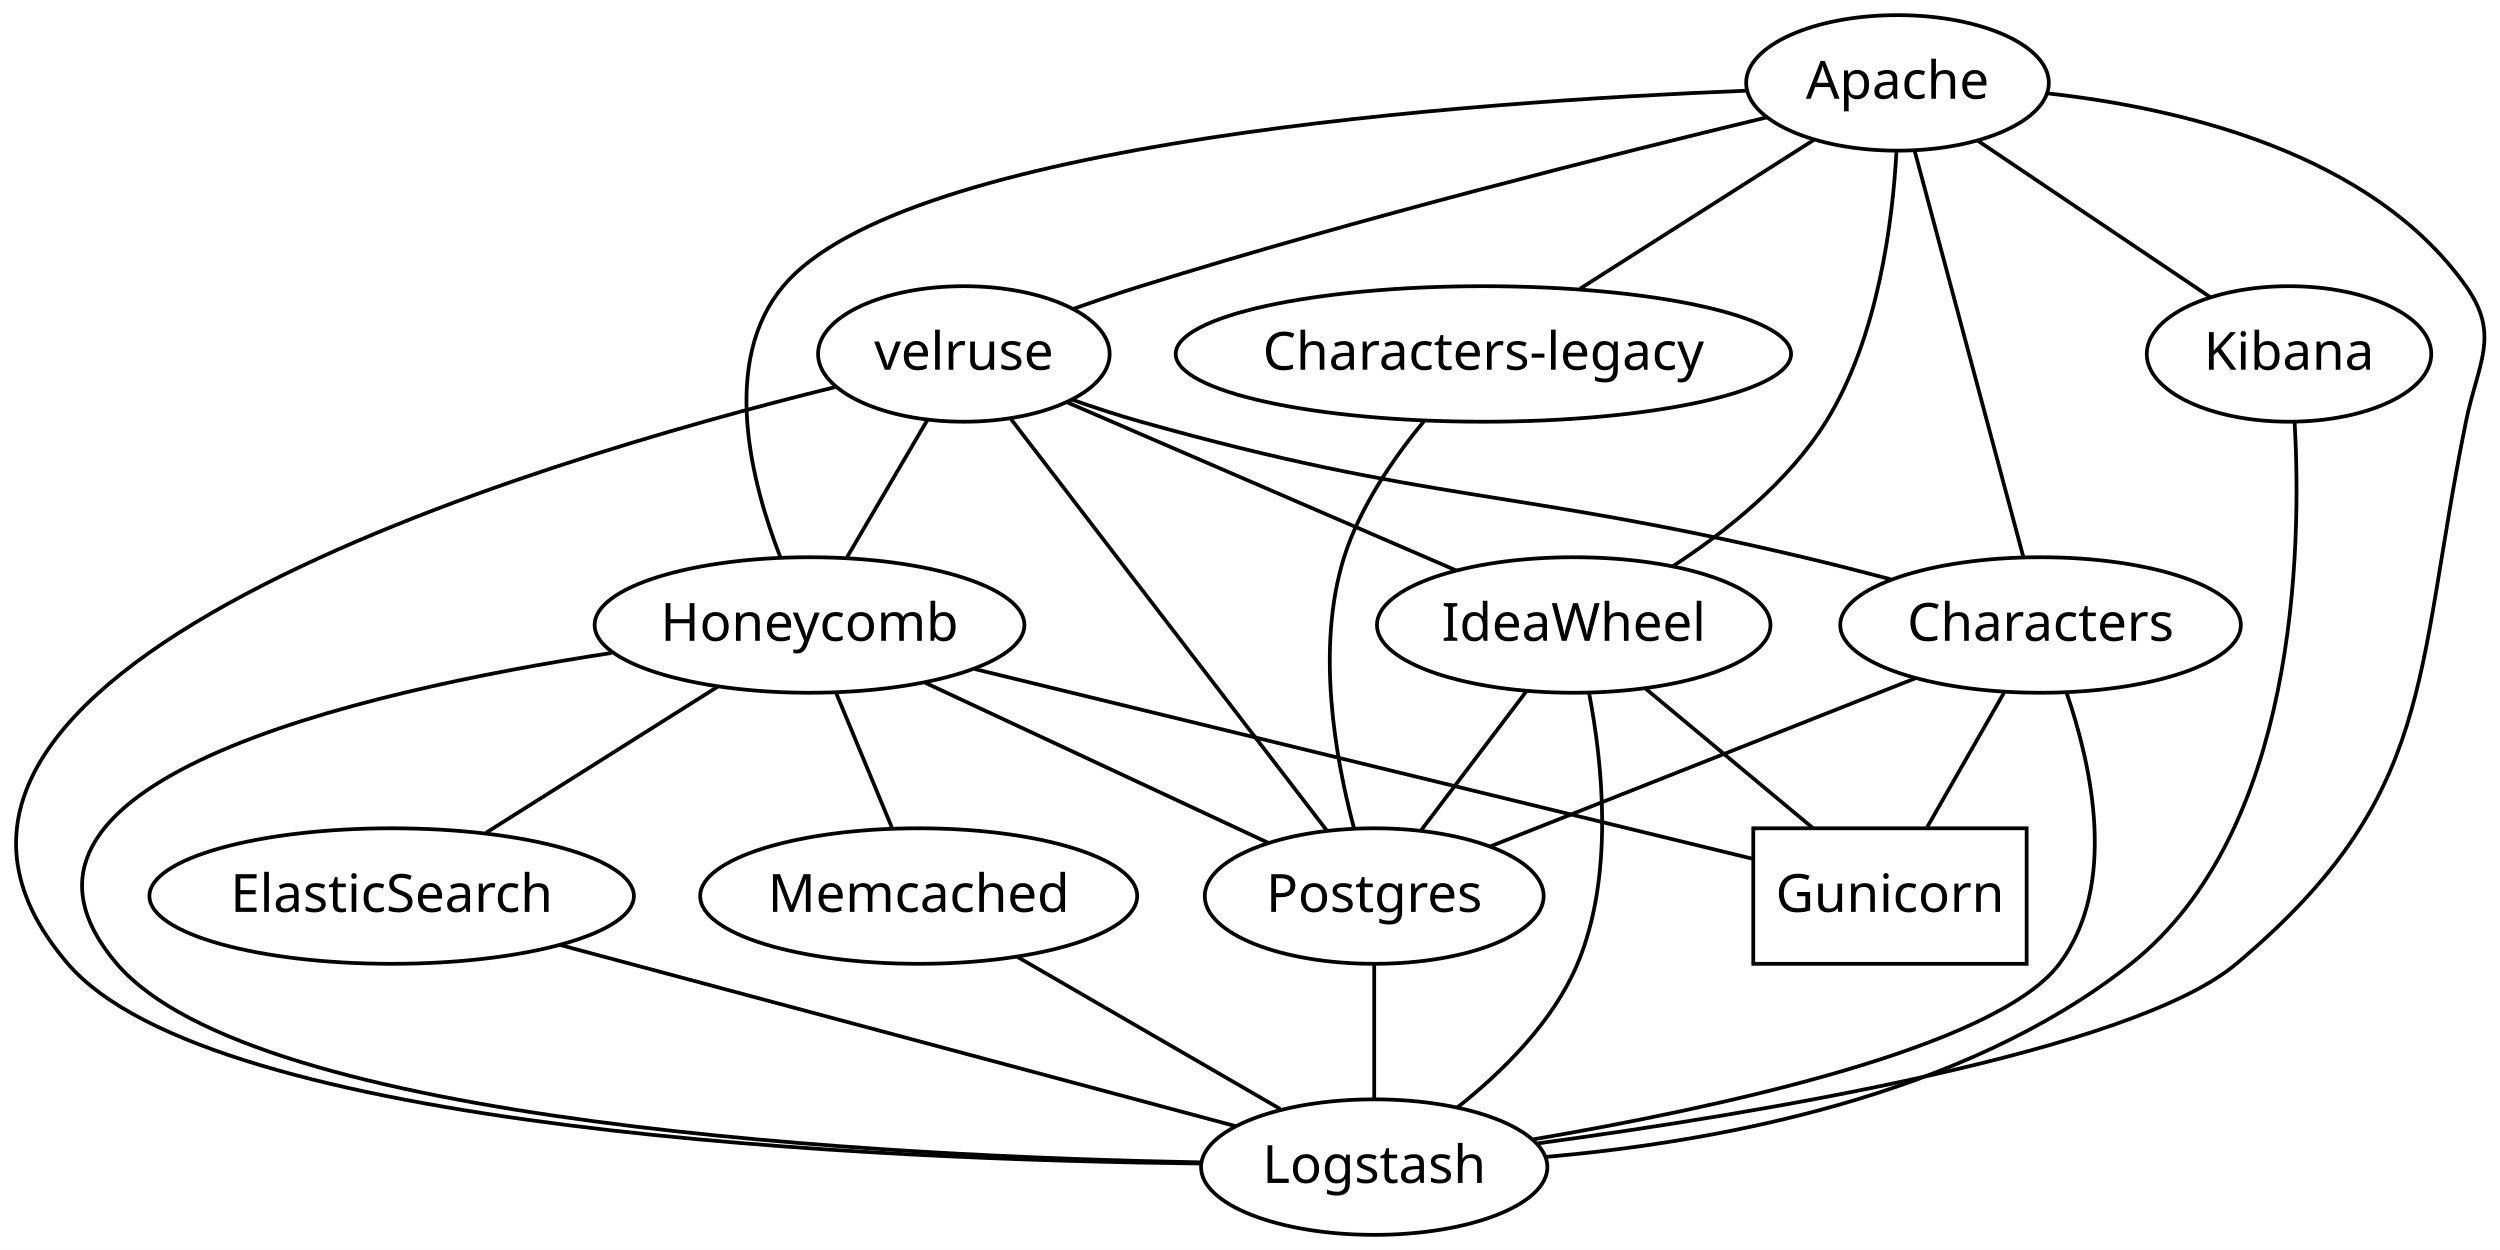
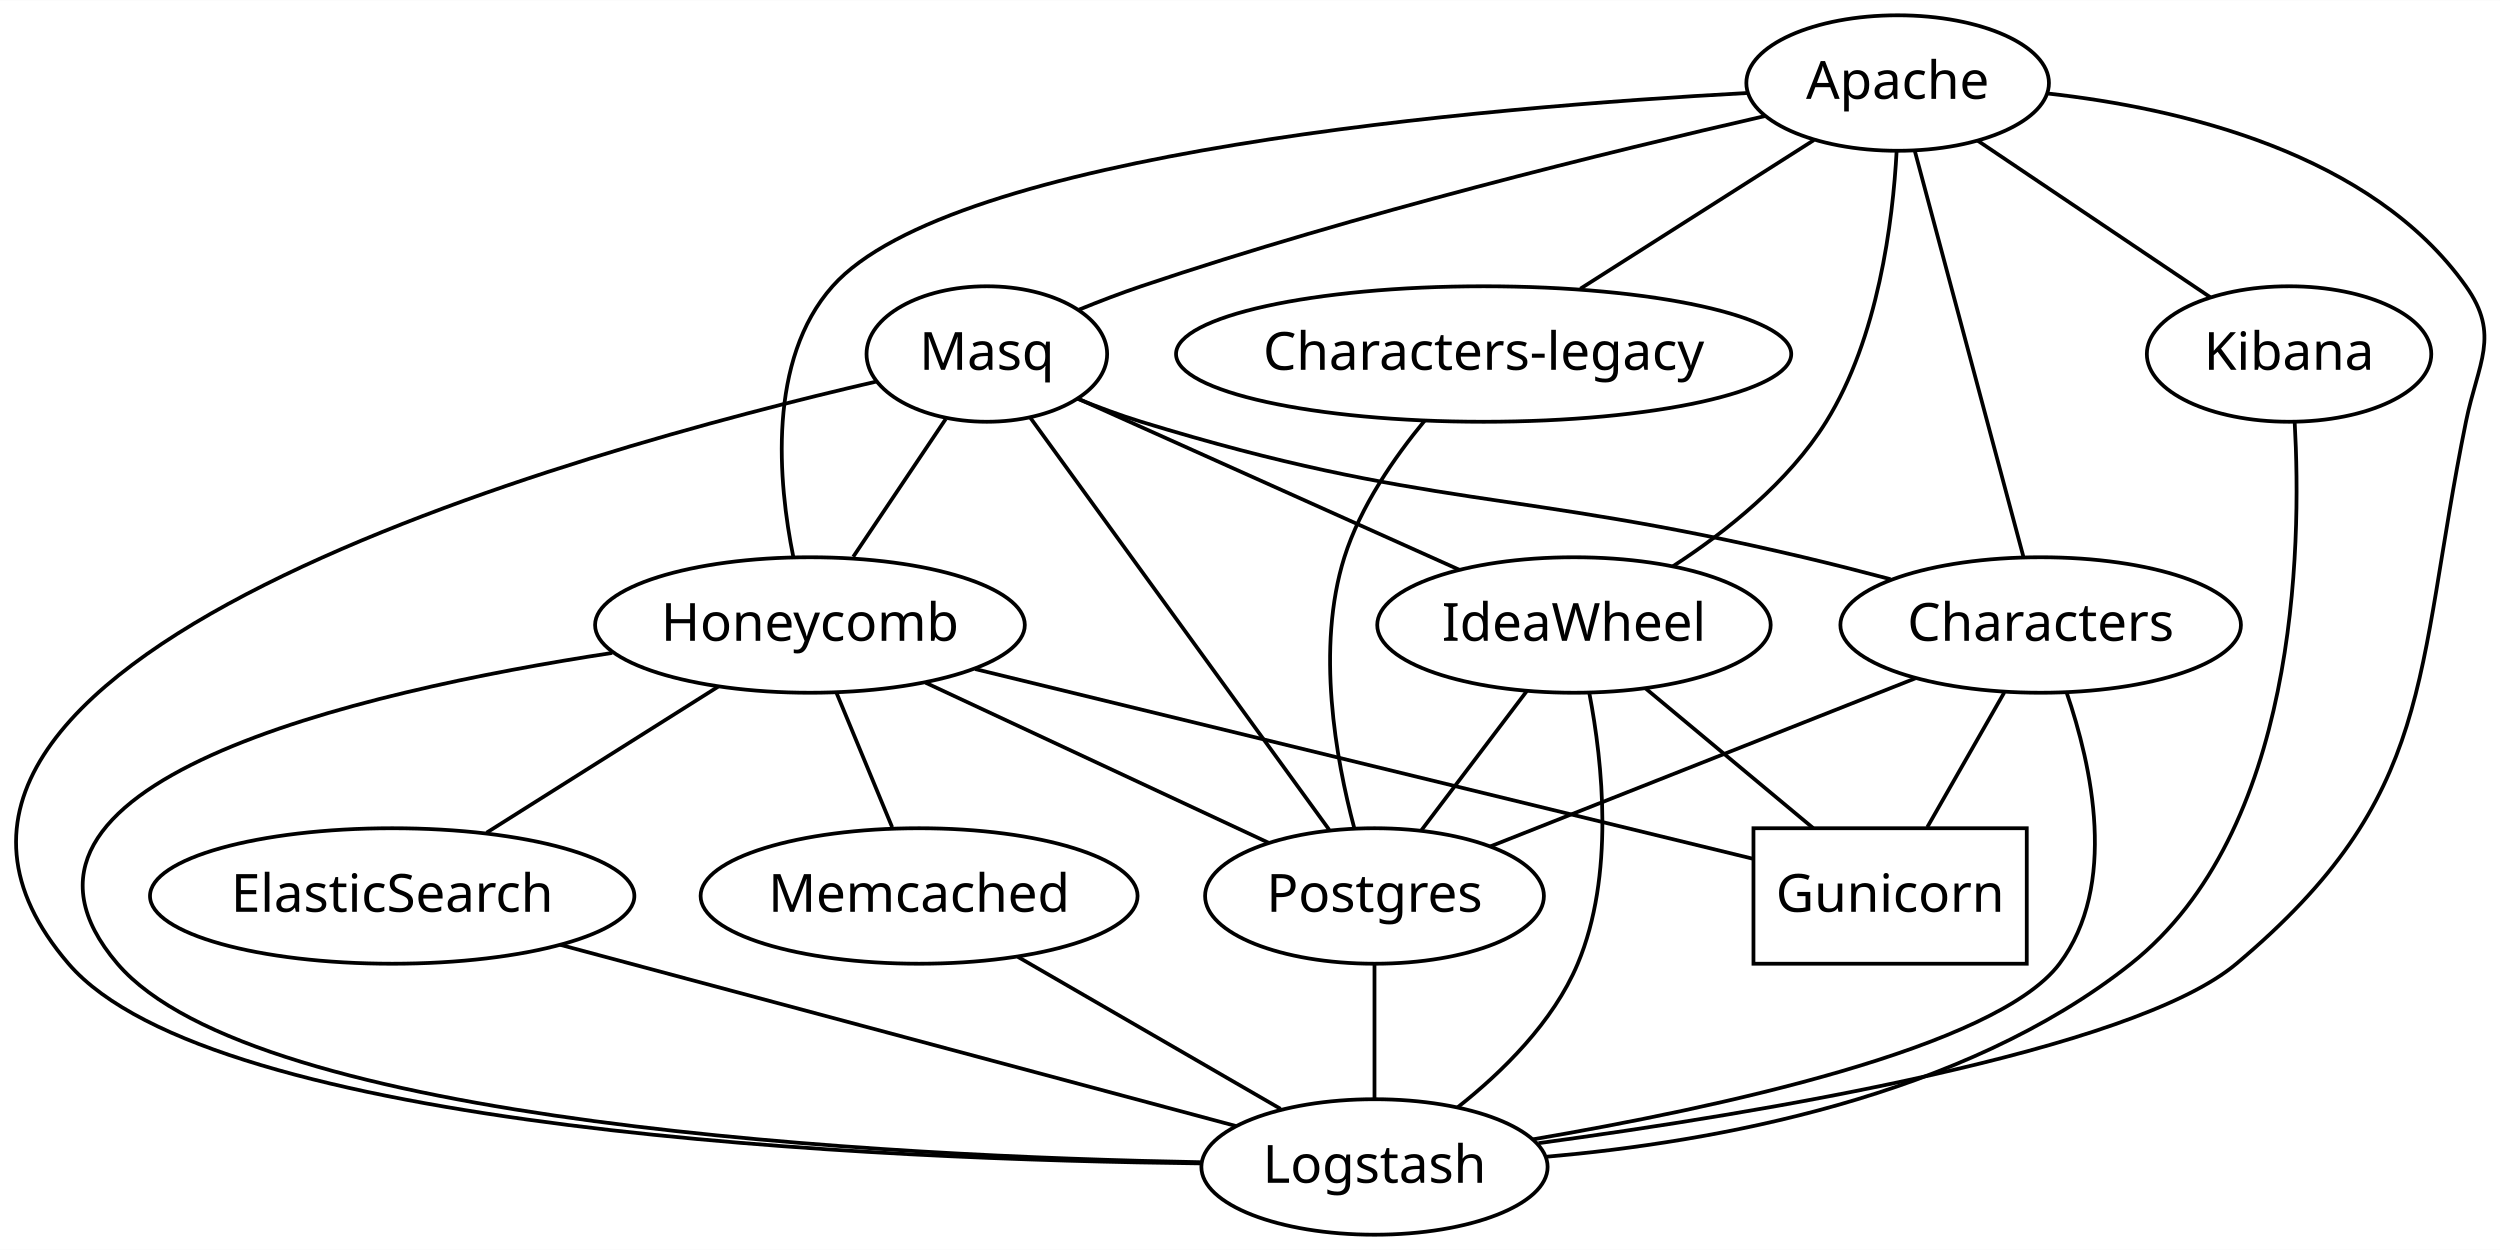
- <svg xmlns="http://www.w3.org/2000/svg" xmlns:xlink="http://www.w3.org/1999/xlink" width="664pt" height="332pt" viewBox="0.00 0.00 664.08 332.00">
+ <svg xmlns="http://www.w3.org/2000/svg" xmlns:xlink="http://www.w3.org/1999/xlink" width="664pt" height="332pt" viewBox="0.00 0.00 664.25 332.00">
  <g id="graph0" class="graph" transform="scale(1 1) rotate(0) translate(4 328)">
-     <polygon fill="white" stroke="none" points="-4,4 -4,-328 660.077,-328 660.077,4 -4,4" />
+     <polygon fill="white" stroke="none" points="-4,4 -4,-328 660.246,-328 660.246,4 -4,4" />
    <g id="node1" class="node">
      <g id="a_node1">
        <a xlink:href="https://jujucharms.com/apache2/" xlink:title="Apache">
-           <ellipse fill="none" stroke="black" cx="500.034" cy="-306" rx="40.201" ry="18" />
-           <text text-anchor="middle" x="500.034" y="-301.8" font-family="Marcellus" font-size="14.00">Apache</text>
+           <ellipse fill="none" stroke="black" cx="500.203" cy="-306" rx="40.201" ry="18" />
+           <text text-anchor="middle" x="500.203" y="-301.8" font-family="Marcellus" font-size="14.00">Apache</text>
        </a>
      </g>
    </g>
    <g id="node2" class="node">
      <g id="a_node2">
-         <a xlink:href="http://velruse.readthedocs.io/en/latest/index.html" xlink:title="velruse">
-           <ellipse fill="none" stroke="black" cx="252.034" cy="-234" rx="38.73" ry="18" />
-           <text text-anchor="middle" x="252.034" y="-229.8" font-family="Marcellus" font-size="14.00">velruse</text>
+         <a xlink:href="https://github.com/dennisreimann/masq" xlink:title="Masq">
+           <ellipse fill="none" stroke="black" cx="258.203" cy="-234" rx="31.965" ry="18" />
+           <text text-anchor="middle" x="258.203" y="-229.8" font-family="Marcellus" font-size="14.00">Masq</text>
        </a>
      </g>
    </g>
    <g id="edge1" class="edge">
-       <path fill="none" stroke="black" d="M465.266,-296.832C424.98,-287.138 356.738,-270.004 299.034,-252 293.153,-250.165 286.918,-248.04 280.979,-245.928" />
+       <path fill="none" stroke="black" d="M464.919,-297.223C424.444,-287.952 356.307,-271.269 299.203,-252 293.8,-250.177 288.095,-247.987 282.713,-245.795" />
    </g>
    <g id="node4" class="node">
      <g id="a_node4">
        <a xlink:href="https://jujucharms.com/kibana/" xlink:title="Kibana">
-           <ellipse fill="none" stroke="black" cx="604.034" cy="-234" rx="37.787" ry="18" />
-           <text text-anchor="middle" x="604.034" y="-229.8" font-family="Marcellus" font-size="14.00">Kibana</text>
+           <ellipse fill="none" stroke="black" cx="604.203" cy="-234" rx="37.787" ry="18" />
+           <text text-anchor="middle" x="604.203" y="-229.8" font-family="Marcellus" font-size="14.00">Kibana</text>
        </a>
      </g>
    </g>
    <g id="edge3" class="edge">
-       <path fill="none" stroke="black" d="M521.331,-290.666C539.396,-278.506 565.165,-261.162 583.121,-249.076" />
+       <path fill="none" stroke="black" d="M521.5,-290.666C539.565,-278.506 565.334,-261.162 583.29,-249.076" />
    </g>
    <g id="node5" class="node">
      <g id="a_node5">
        <a xlink:href="https://jujucharms.com/logstash/" xlink:title="Logstash">
-           <ellipse fill="none" stroke="black" cx="361.034" cy="-18" rx="45.998" ry="18" />
-           <text text-anchor="middle" x="361.034" y="-13.8" font-family="Marcellus" font-size="14.00">Logstash</text>
+           <ellipse fill="none" stroke="black" cx="361.203" cy="-18" rx="45.998" ry="18" />
+           <text text-anchor="middle" x="361.203" y="-13.8" font-family="Marcellus" font-size="14.00">Logstash</text>
        </a>
      </g>
    </g>
    <g id="edge5" class="edge">
-       <path fill="none" stroke="black" d="M539.682,-303.243C575.381,-299.306 625.97,-287.36 651.034,-252 660.286,-238.947 654.218,-231.68 651.034,-216 637.201,-147.885 643.249,-116.711 590.034,-72 562.305,-48.703 462.937,-32.233 404.604,-24.322" />
+       <path fill="none" stroke="black" d="M539.851,-303.243C575.55,-299.306 626.139,-287.36 651.203,-252 660.455,-238.947 654.387,-231.68 651.203,-216 637.37,-147.885 643.418,-116.711 590.203,-72 562.474,-48.703 463.106,-32.233 404.773,-24.322" />
    </g>
    <g id="node6" class="node">
      <g id="a_node6">
        <a xlink:href="https://github.com/OpenFurry/honeycomb" xlink:title="Honeycomb">
-           <ellipse fill="none" stroke="black" cx="211.034" cy="-162" rx="57.091" ry="18" />
-           <text text-anchor="middle" x="211.034" y="-157.8" font-family="Marcellus" font-size="14.00">Honeycomb</text>
+           <ellipse fill="none" stroke="black" cx="211.203" cy="-162" rx="57.091" ry="18" />
+           <text text-anchor="middle" x="211.203" y="-157.8" font-family="Marcellus" font-size="14.00">Honeycomb</text>
        </a>
      </g>
    </g>
    <g id="edge10" class="edge">
-       <path fill="none" stroke="black" d="M460.1,-303.937C387.008,-301.058 236.24,-290.485 204.034,-252 187.223,-231.912 195.659,-199.56 203.333,-179.89" />
+       <path fill="none" stroke="black" d="M460.315,-303.356C390.096,-299.561 248.829,-287.59 217.203,-252 199.818,-232.436 202.772,-199.916 206.787,-180.072" />
    </g>
    <g id="node7" class="node">
      <g id="a_node7">
        <a xlink:href="https://github.com/OpenFurry/charref" xlink:title="Characters">
-           <ellipse fill="none" stroke="black" cx="538.034" cy="-162" rx="53.214" ry="18" />
-           <text text-anchor="middle" x="538.034" y="-157.8" font-family="Marcellus" font-size="14.00">Characters</text>
+           <ellipse fill="none" stroke="black" cx="538.203" cy="-162" rx="53.214" ry="18" />
+           <text text-anchor="middle" x="538.203" y="-157.8" font-family="Marcellus" font-size="14.00">Characters</text>
        </a>
      </g>
    </g>
    <g id="edge11" class="edge">
-       <path fill="none" stroke="black" d="M504.617,-287.871C511.921,-260.578 526.12,-207.52 533.434,-180.189" />
+       <path fill="none" stroke="black" d="M504.786,-287.871C512.09,-260.578 526.289,-207.52 533.603,-180.189" />
    </g>
    <g id="node8" class="node">
      <g id="a_node8">
        <a xlink:href="https://characters.openfurry.org" xlink:title="Characters-legacy">
-           <ellipse fill="none" stroke="black" cx="390.034" cy="-234" rx="81.73" ry="18" />
-           <text text-anchor="middle" x="390.034" y="-229.8" font-family="Marcellus" font-size="14.00">Characters-legacy</text>
+           <ellipse fill="none" stroke="black" cx="390.203" cy="-234" rx="81.73" ry="18" />
+           <text text-anchor="middle" x="390.203" y="-229.8" font-family="Marcellus" font-size="14.00">Characters-legacy</text>
        </a>
      </g>
    </g>
    <g id="edge12" class="edge">
-       <path fill="none" stroke="black" d="M477.774,-290.834C459.819,-279.409 434.546,-263.326 415.733,-251.354" />
+       <path fill="none" stroke="black" d="M477.943,-290.834C459.988,-279.409 434.715,-263.326 415.902,-251.354" />
    </g>
    <g id="node9" class="node">
      <g id="a_node9">
        <a xlink:href="https://github.com/OpenFurry/ideawheel" xlink:title="IdeaWheel">
-           <ellipse fill="none" stroke="black" cx="414.034" cy="-162" rx="52.271" ry="18" />
-           <text text-anchor="middle" x="414.034" y="-157.8" font-family="Marcellus" font-size="14.00">IdeaWheel</text>
+           <ellipse fill="none" stroke="black" cx="414.203" cy="-162" rx="52.271" ry="18" />
+           <text text-anchor="middle" x="414.203" y="-157.8" font-family="Marcellus" font-size="14.00">IdeaWheel</text>
        </a>
      </g>
    </g>
    <g id="edge13" class="edge">
-       <path fill="none" stroke="black" d="M499.772,-287.995C498.755,-269.086 494.875,-238.278 481.034,-216 471.093,-200.001 454.526,-186.832 440.354,-177.623" />
+       <path fill="none" stroke="black" d="M499.941,-287.995C498.924,-269.086 495.044,-238.278 481.203,-216 471.262,-200.001 454.695,-186.832 440.523,-177.623" />
    </g>
    <g id="node3" class="node">
      <g id="a_node3">
        <a xlink:href="https://jujucharms.com/postgresql/" xlink:title="Postgres">
-           <ellipse fill="none" stroke="black" cx="361.034" cy="-90" rx="45.011" ry="18" />
-           <text text-anchor="middle" x="361.034" y="-85.8" font-family="Marcellus" font-size="14.00">Postgres</text>
+           <ellipse fill="none" stroke="black" cx="361.203" cy="-90" rx="45.011" ry="18" />
+           <text text-anchor="middle" x="361.203" y="-85.8" font-family="Marcellus" font-size="14.00">Postgres</text>
        </a>
      </g>
    </g>
    <g id="edge2" class="edge">
-       <path fill="none" stroke="black" d="M264.537,-216.711C285.451,-189.465 327.3,-134.946 348.34,-107.537" />
+       <path fill="none" stroke="black" d="M269.818,-216.987C289.495,-189.86 329.186,-135.139 349.153,-107.612" />
    </g>
    <g id="edge6" class="edge">
-       <path fill="none" stroke="black" d="M218.061,-225.253C137.763,-205.461 -52.19,-149.107 14.034,-72 52.3,-27.445 229.658,-19.938 314.962,-18.948" />
+       <path fill="none" stroke="black" d="M228.998,-226.719C150.471,-208.586 -54.742,-152.274 14.203,-72 52.469,-27.445 229.827,-19.938 315.131,-18.948" />
    </g>
    <g id="edge7" class="edge">
-       <path fill="none" stroke="black" d="M242.317,-216.411C235.876,-205.414 227.45,-191.027 220.965,-179.956" />
+       <path fill="none" stroke="black" d="M247.302,-216.765C239.926,-205.779 230.199,-191.292 222.7,-180.124" />
    </g>
    <g id="edge8" class="edge">
-       <path fill="none" stroke="black" d="M280.651,-221.902C286.671,-219.778 293.02,-217.693 299.034,-216 375.888,-194.364 397.343,-198.409 475.034,-180 482.53,-178.224 490.488,-176.192 498.135,-174.165" />
+       <path fill="none" stroke="black" d="M282.203,-222.151C287.715,-219.912 293.604,-217.716 299.203,-216 375.539,-192.603 397.512,-198.409 475.203,-180 482.699,-178.224 490.657,-176.192 498.304,-174.165" />
    </g>
    <g id="edge9" class="edge">
-       <path fill="none" stroke="black" d="M279.515,-221.125C308.131,-208.76 352.878,-189.425 382.812,-176.491" />
+       <path fill="none" stroke="black" d="M282.236,-222.216C309.5,-209.982 354.018,-190.006 383.707,-176.684" />
    </g>
    <g id="edge21" class="edge">
-       <path fill="none" stroke="black" d="M361.034,-71.697C361.034,-60.846 361.034,-46.917 361.034,-36.104" />
+       <path fill="none" stroke="black" d="M361.203,-71.697C361.203,-60.846 361.203,-46.917 361.203,-36.104" />
    </g>
    <g id="edge4" class="edge">
-       <path fill="none" stroke="black" d="M605.528,-215.902C607.419,-182.116 606.134,-107.046 562.034,-72 517.252,-36.412 450.872,-24.576 406.805,-20.721" />
+       <path fill="none" stroke="black" d="M605.697,-215.902C607.588,-182.116 606.303,-107.046 562.203,-72 517.421,-36.412 451.041,-24.576 406.974,-20.721" />
    </g>
    <g id="edge24" class="edge">
-       <path fill="none" stroke="black" d="M241.75,-146.666C268.492,-134.186 306.937,-116.245 332.891,-104.133" />
+       <path fill="none" stroke="black" d="M241.919,-146.666C268.662,-134.186 307.106,-116.245 333.06,-104.133" />
    </g>
    <g id="edge17" class="edge">
-       <path fill="none" stroke="black" d="M158.49,-154.583C90.703,-144.232 -13.923,-119.968 27.034,-72 63.537,-29.247 232.326,-20.799 315.062,-19.256" />
+       <path fill="none" stroke="black" d="M158.659,-154.583C90.871,-144.232 -13.754,-119.968 27.203,-72 63.706,-29.247 232.495,-20.799 315.231,-19.256" />
    </g>
    <g id="node10" class="node">
      <g id="a_node10">
        <a xlink:href="https://jujucharms.com/gunicorn/s" xlink:title="Gunicorn">
-           <polygon fill="none" stroke="black" points="534.341,-108 461.727,-108 461.727,-72 534.341,-72 534.341,-108" />
-           <text text-anchor="middle" x="498.034" y="-85.8" font-family="Marcellus" font-size="14.00">Gunicorn</text>
+           <polygon fill="none" stroke="black" points="534.51,-108 461.896,-108 461.896,-72 534.51,-72 534.51,-108" />
+           <text text-anchor="middle" x="498.203" y="-85.8" font-family="Marcellus" font-size="14.00">Gunicorn</text>
        </a>
      </g>
    </g>
    <g id="edge14" class="edge">
-       <path fill="none" stroke="black" d="M254.935,-150.292C311.465,-136.505 408.684,-112.793 461.425,-99.929" />
+       <path fill="none" stroke="black" d="M255.104,-150.292C311.634,-136.505 408.853,-112.793 461.594,-99.929" />
    </g>
    <g id="node11" class="node">
      <g id="a_node11">
        <a xlink:href="https://jujucharms.com/elasticsearch/" xlink:title="ElasticSearch">
-           <ellipse fill="none" stroke="black" cx="100.034" cy="-90" rx="64.348" ry="18" />
-           <text text-anchor="middle" x="100.034" y="-85.8" font-family="Marcellus" font-size="14.00">ElasticSearch</text>
+           <ellipse fill="none" stroke="black" cx="100.203" cy="-90" rx="64.348" ry="18" />
+           <text text-anchor="middle" x="100.203" y="-85.8" font-family="Marcellus" font-size="14.00">ElasticSearch</text>
        </a>
      </g>
    </g>
    <g id="edge25" class="edge">
-       <path fill="none" stroke="black" d="M186.674,-145.638C168.422,-134.128 143.527,-118.428 125.105,-106.811" />
+       <path fill="none" stroke="black" d="M186.843,-145.638C168.591,-134.128 143.696,-118.428 125.274,-106.811" />
    </g>
    <g id="node12" class="node">
      <g id="a_node12">
        <a xlink:href="https://jujucharms.com/memcached/" xlink:title="Memcached">
-           <ellipse fill="none" stroke="black" cx="240.034" cy="-90" rx="58.051" ry="18" />
-           <text text-anchor="middle" x="240.034" y="-85.8" font-family="Marcellus" font-size="14.00">Memcached</text>
+           <ellipse fill="none" stroke="black" cx="240.203" cy="-90" rx="58.051" ry="18" />
+           <text text-anchor="middle" x="240.203" y="-85.8" font-family="Marcellus" font-size="14.00">Memcached</text>
        </a>
      </g>
    </g>
    <g id="edge23" class="edge">
-       <path fill="none" stroke="black" d="M218.054,-144.055C222.546,-133.211 228.358,-119.183 232.877,-108.275" />
+       <path fill="none" stroke="black" d="M218.223,-144.055C222.715,-133.211 228.527,-119.183 233.046,-108.275" />
    </g>
    <g id="edge26" class="edge">
-       <path fill="none" stroke="black" d="M504.741,-147.834C472.295,-135.002 423.366,-115.651 391.808,-103.171" />
+       <path fill="none" stroke="black" d="M504.91,-147.834C472.464,-135.002 423.535,-115.651 391.977,-103.171" />
    </g>
    <g id="edge18" class="edge">
-       <path fill="none" stroke="black" d="M544.931,-144.052C551.608,-124.626 558.638,-92.796 543.034,-72 526.245,-49.625 451.496,-33.595 403.168,-25.35" />
+       <path fill="none" stroke="black" d="M545.1,-144.052C551.777,-124.626 558.807,-92.796 543.203,-72 526.414,-49.625 451.665,-33.595 403.337,-25.35" />
    </g>
    <g id="edge15" class="edge">
-       <path fill="none" stroke="black" d="M528.351,-144.055C522.154,-133.211 514.138,-119.183 507.905,-108.275" />
+       <path fill="none" stroke="black" d="M528.52,-144.055C522.323,-133.211 514.307,-119.183 508.074,-108.275" />
    </g>
    <g id="edge27" class="edge">
-       <path fill="none" stroke="black" d="M374.382,-216.314C366.306,-206.538 357.276,-193.488 353.034,-180 345.447,-155.878 350.764,-126.392 355.63,-108.152" />
+       <path fill="none" stroke="black" d="M374.551,-216.314C366.475,-206.538 357.445,-193.488 353.203,-180 345.616,-155.878 350.934,-126.392 355.799,-108.152" />
    </g>
    <g id="edge28" class="edge">
-       <path fill="none" stroke="black" d="M401.473,-144.411C393.025,-133.252 381.934,-118.604 373.504,-107.47" />
+       <path fill="none" stroke="black" d="M401.642,-144.411C393.194,-133.252 382.103,-118.604 373.673,-107.47" />
    </g>
    <g id="edge19" class="edge">
-       <path fill="none" stroke="black" d="M418.128,-143.832C421.672,-125.321 424.841,-95.367 415.034,-72 408.527,-56.496 395.027,-43.246 383.153,-33.872" />
+       <path fill="none" stroke="black" d="M418.297,-143.832C421.841,-125.321 425.01,-95.367 415.203,-72 408.696,-56.496 395.196,-43.246 383.322,-33.872" />
    </g>
    <g id="edge16" class="edge">
-       <path fill="none" stroke="black" d="M433.095,-145.116C446.358,-134.063 464.023,-119.342 477.581,-108.044" />
+       <path fill="none" stroke="black" d="M433.264,-145.116C446.527,-134.063 464.192,-119.342 477.75,-108.044" />
    </g>
    <g id="edge22" class="edge">
-       <path fill="none" stroke="black" d="M144.605,-77.046C195.272,-63.457 277.048,-41.525 324.238,-28.869" />
+       <path fill="none" stroke="black" d="M144.774,-77.046C195.441,-63.457 277.217,-41.525 324.407,-28.869" />
    </g>
    <g id="edge20" class="edge">
-       <path fill="none" stroke="black" d="M266.289,-73.811C287.002,-61.828 315.699,-45.227 336.07,-33.442" />
+       <path fill="none" stroke="black" d="M266.458,-73.811C287.171,-61.828 315.868,-45.227 336.239,-33.442" />
    </g>
  </g>
</svg>
